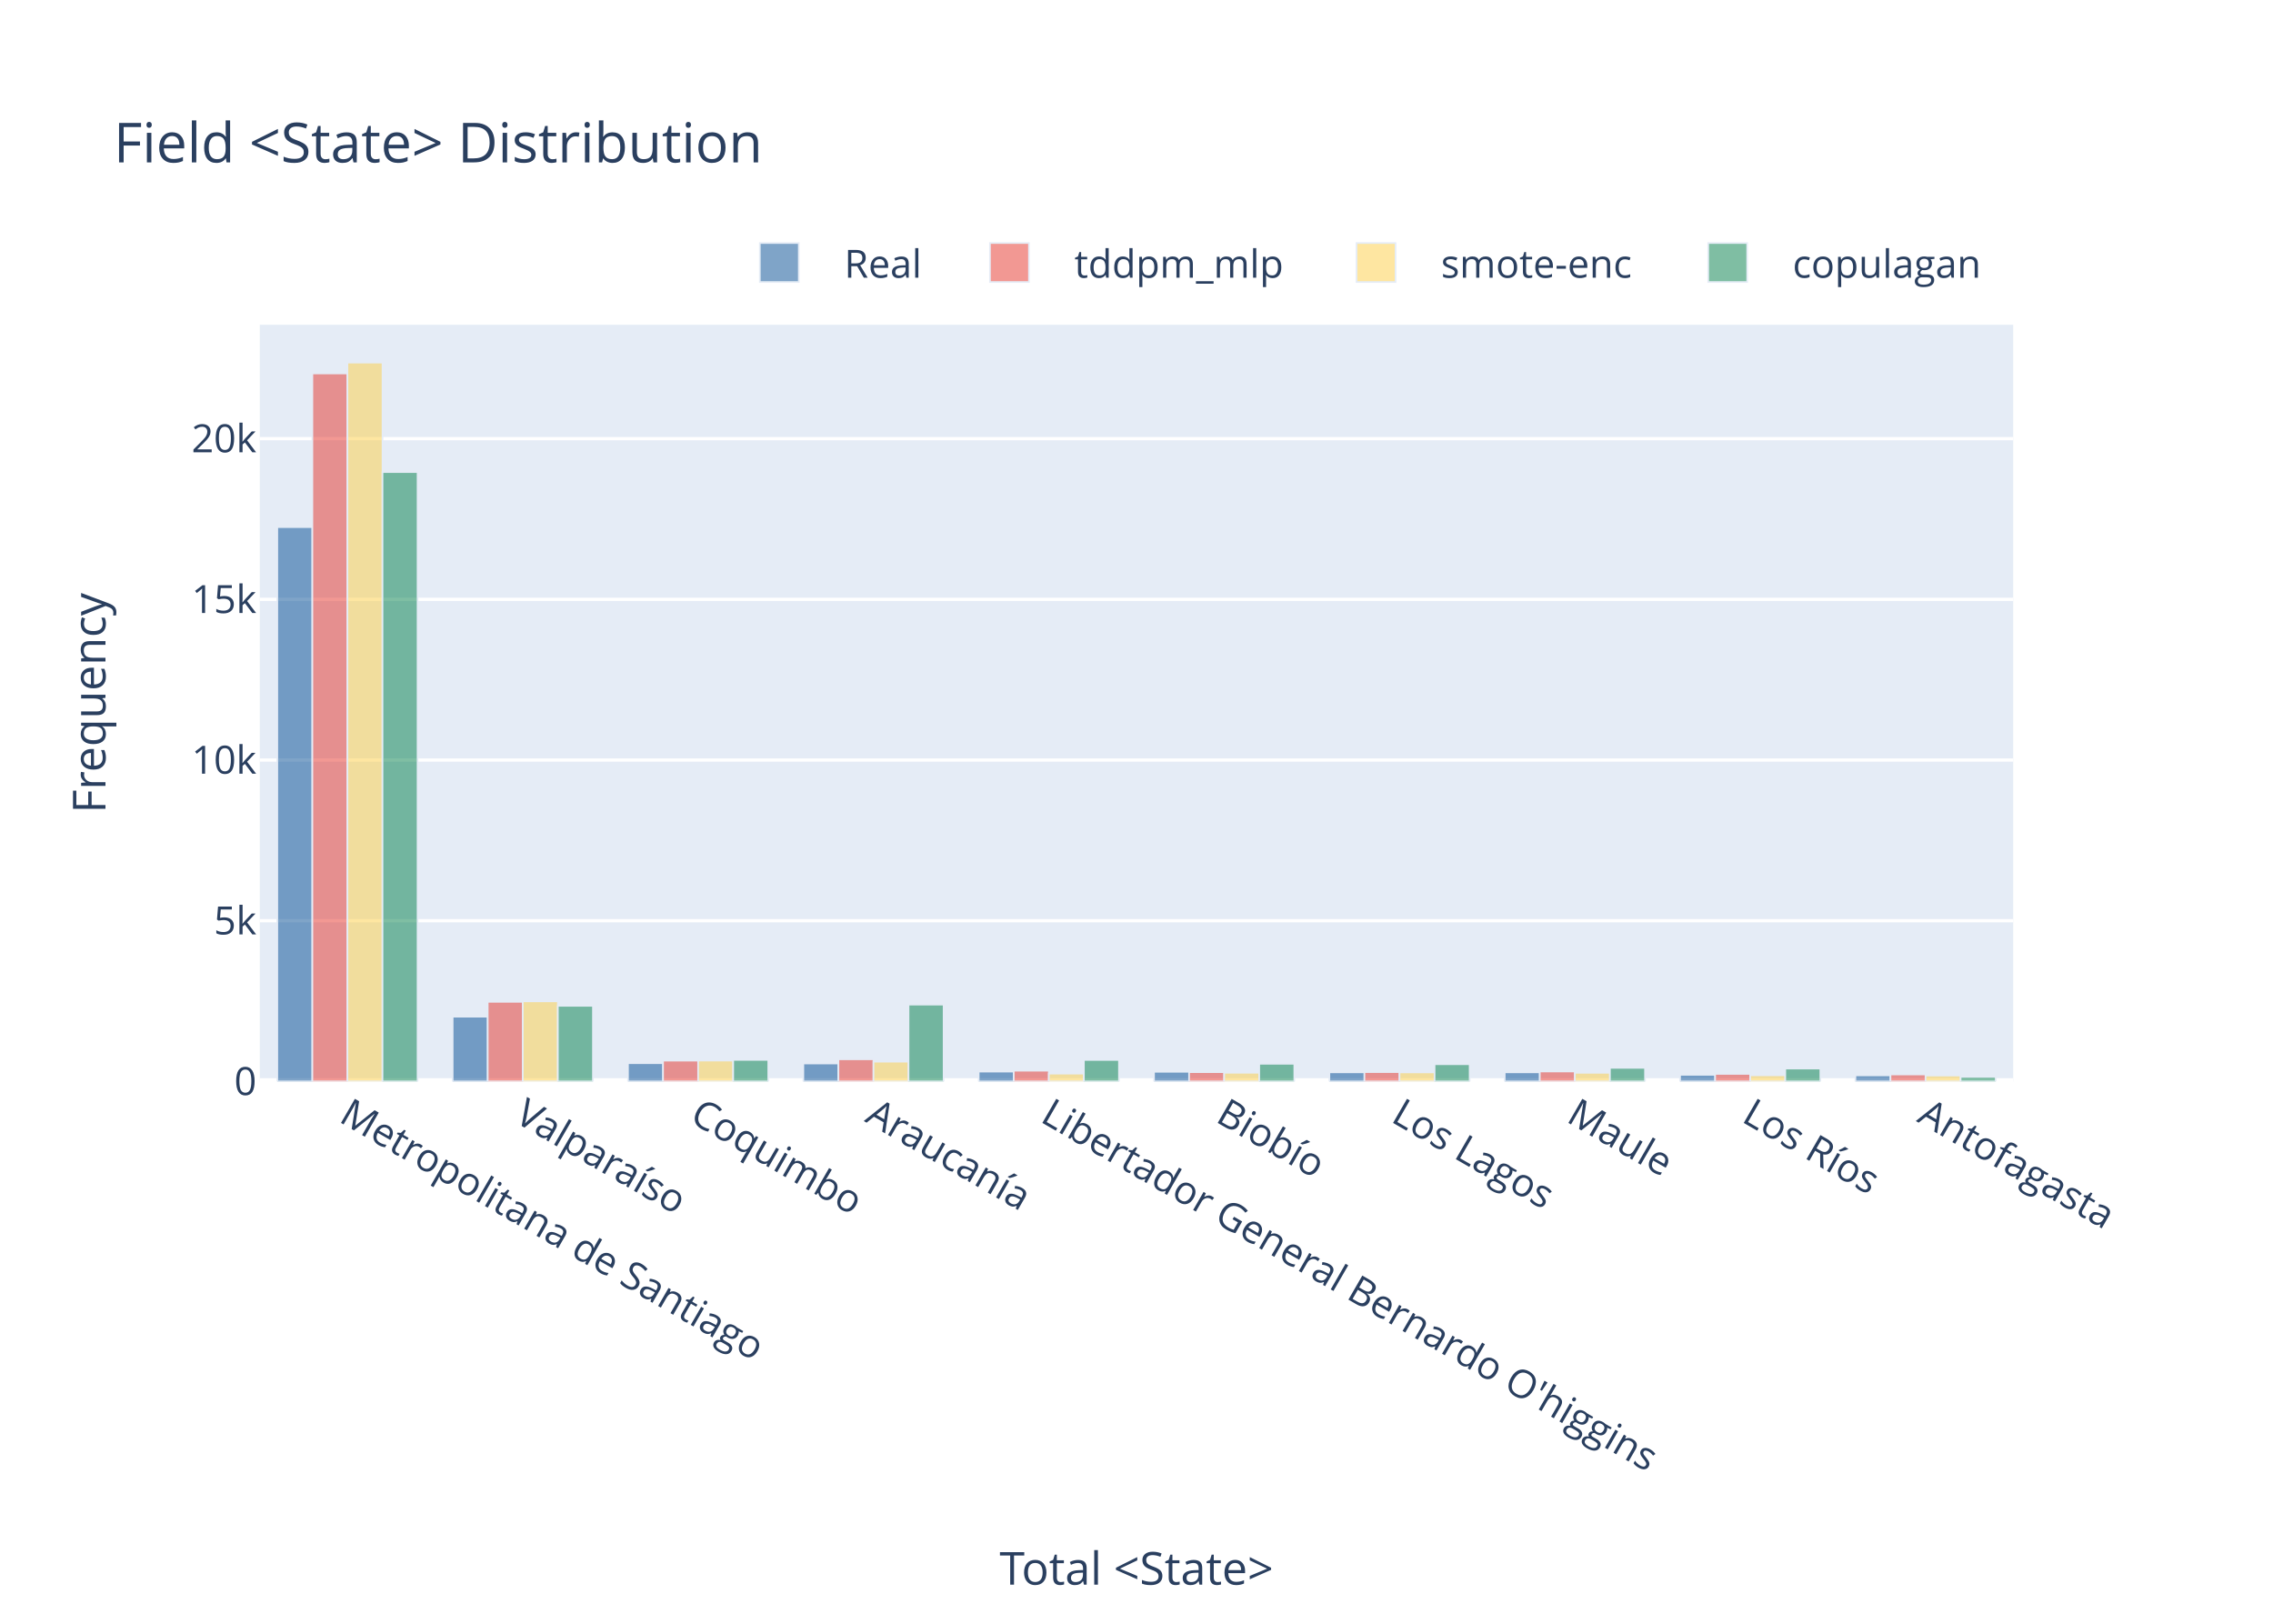
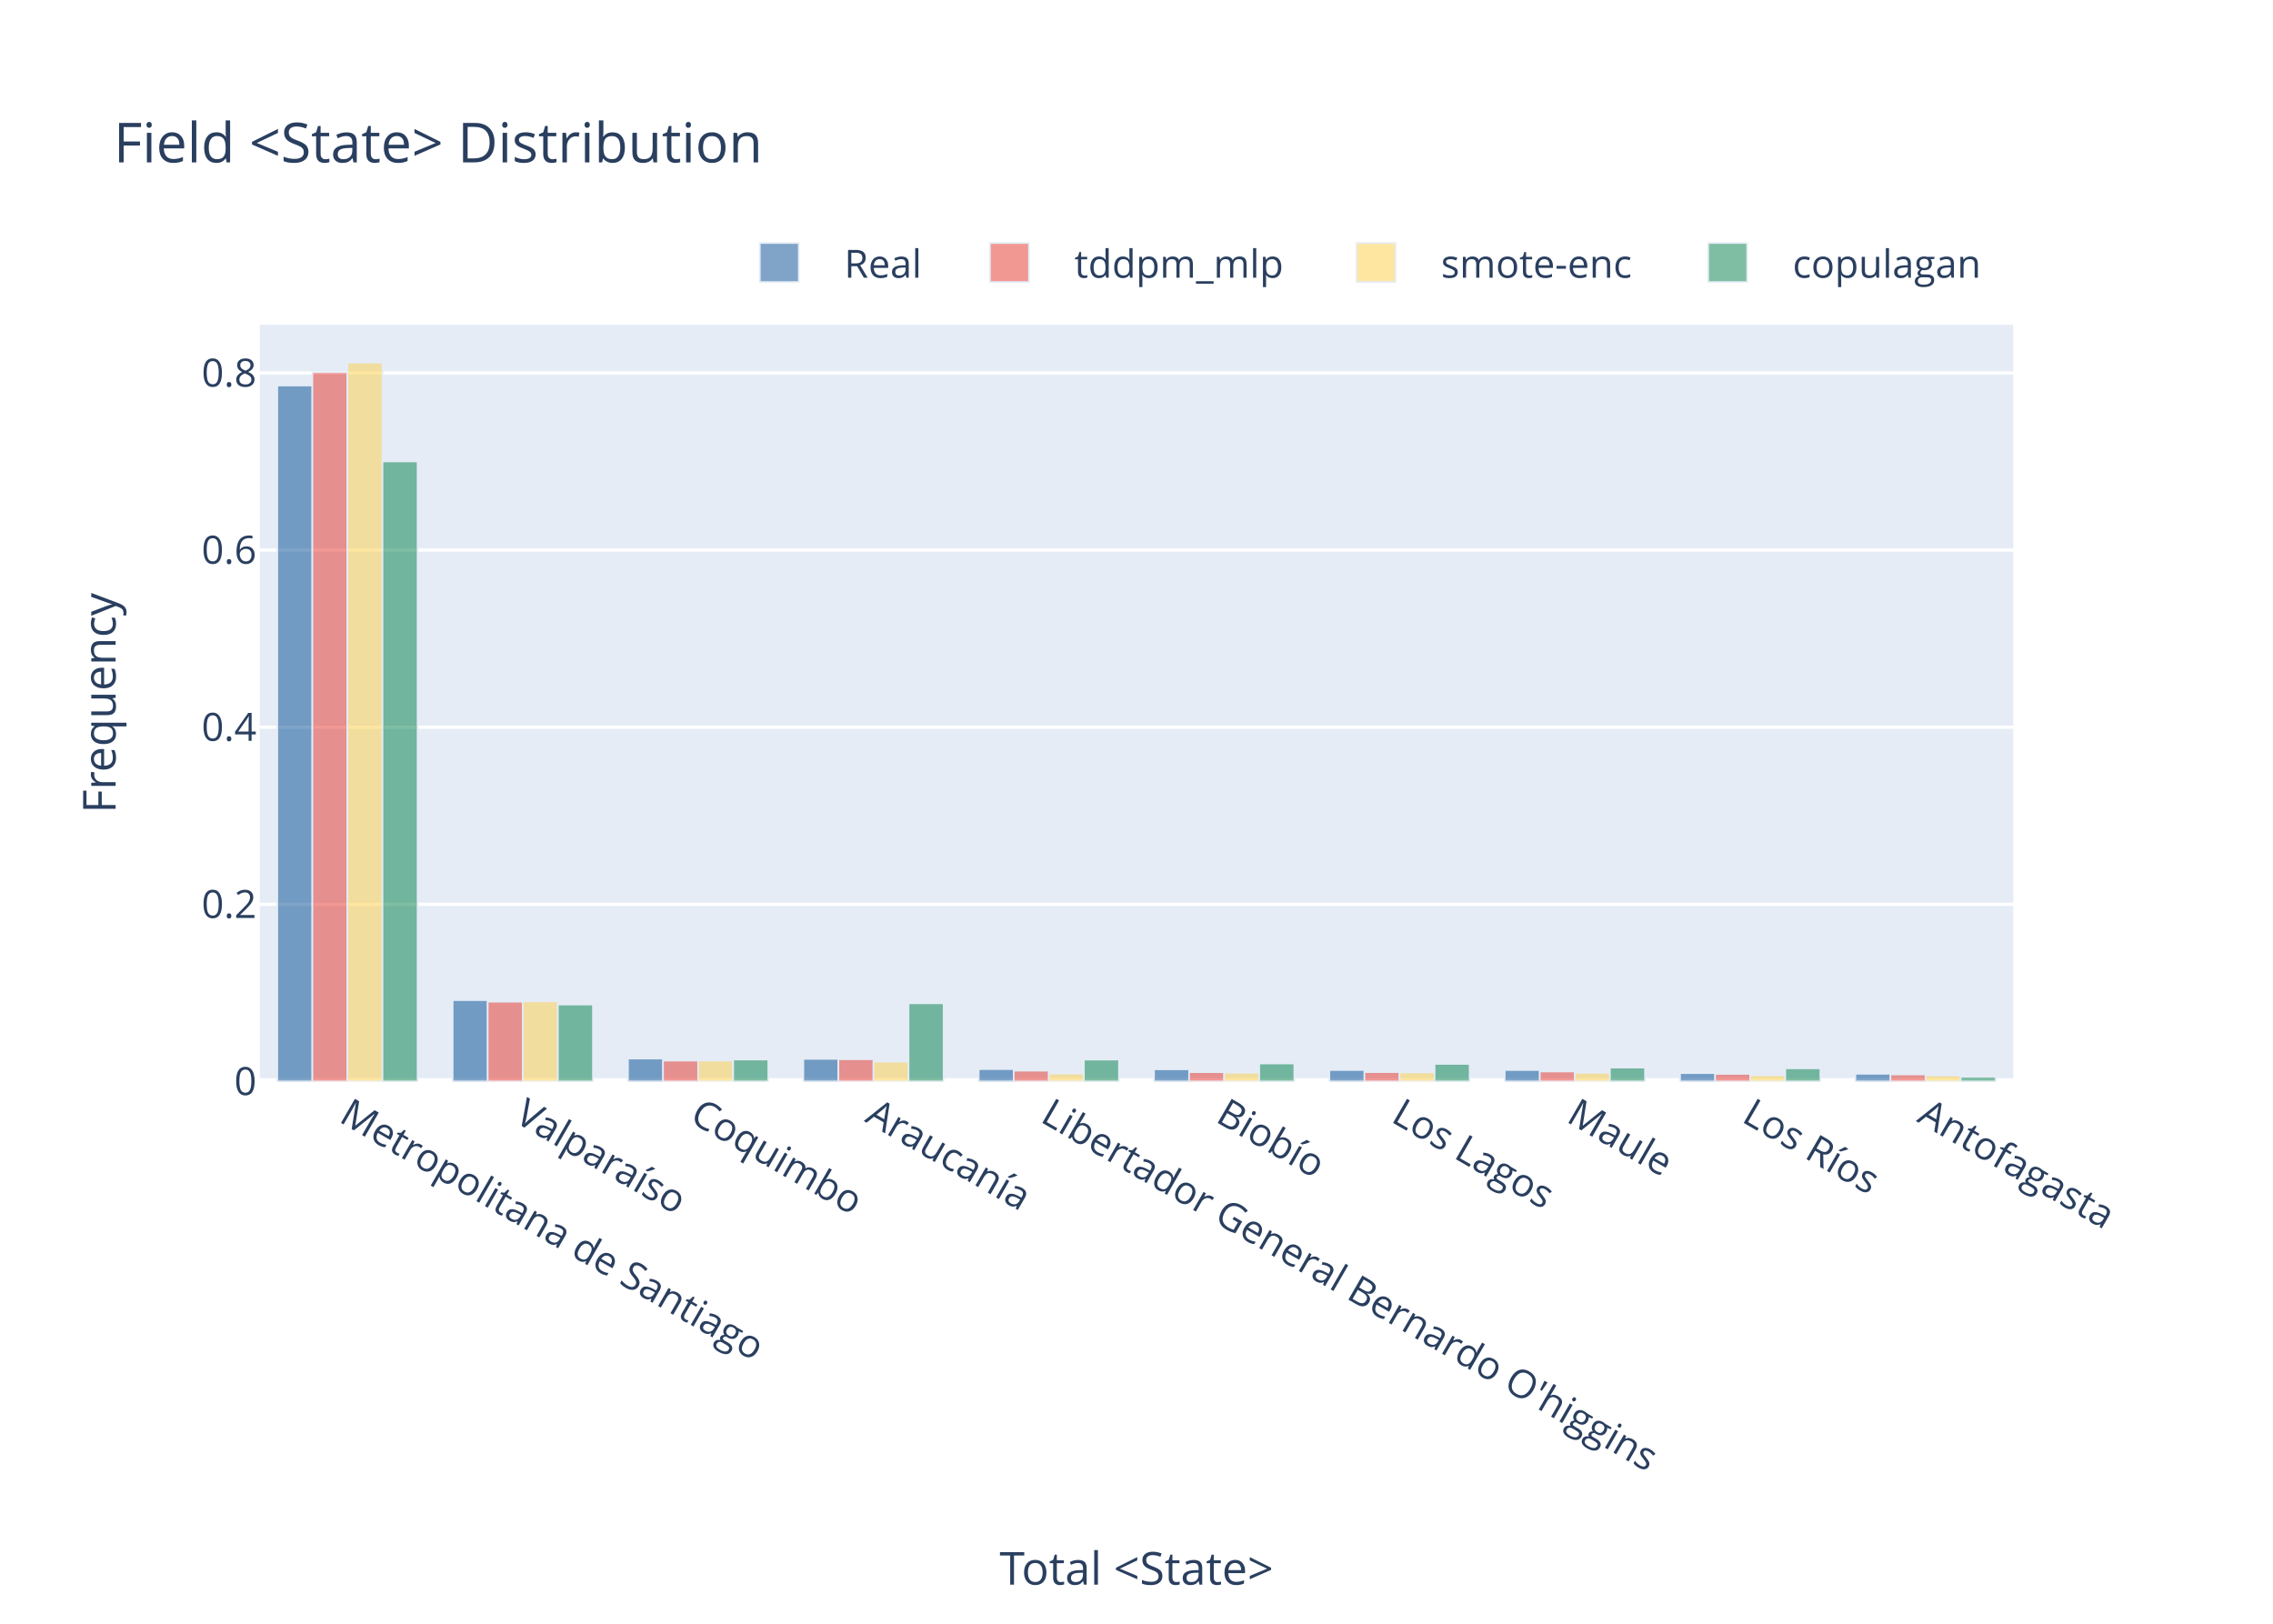
<svg xmlns="http://www.w3.org/2000/svg" class="main-svg" width="700" height="500" style="" viewBox="0 0 700 500">
  <rect x="0" y="0" width="700" height="500" style="fill: rgb(255, 255, 255); fill-opacity: 1;" />
-   <defs id="defs-d424d9">
+   <defs id="defs-fc3903">
    <g class="clips">
-       <clipPath id="clipd424d9xyplot" class="plotclip">
+       <clipPath id="clipfc3903xyplot" class="plotclip">
        <rect width="540" height="233" />
      </clipPath>
-       <clipPath class="axesclip" id="clipd424d9x">
+       <clipPath class="axesclip" id="clipfc3903x">
        <rect x="80" y="0" width="540" height="500" />
      </clipPath>
-       <clipPath class="axesclip" id="clipd424d9y">
+       <clipPath class="axesclip" id="clipfc3903y">
        <rect x="0" y="100" width="700" height="233" />
      </clipPath>
-       <clipPath class="axesclip" id="clipd424d9xy">
+       <clipPath class="axesclip" id="clipfc3903xy">
        <rect x="80" y="100" width="540" height="233" />
      </clipPath>
    </g>
    <g class="gradients" />
    <g class="patterns" />
  </defs>
  <g class="bglayer">
    <rect class="bg" x="80" y="100" width="540" height="233" style="fill: rgb(229, 236, 246); fill-opacity: 1; stroke-width: 0;" />
  </g>
  <g class="layer-below">
    <g class="imagelayer" />
    <g class="shapelayer" />
  </g>
  <g class="cartesianlayer">
    <g class="subplot xy">
      <g class="layer-subplot">
        <g class="shapelayer" />
        <g class="imagelayer" />
      </g>
      <g class="minor-gridlayer">
        <g class="x" />
        <g class="y" />
      </g>
      <g class="gridlayer">
        <g class="x" />
        <g class="y">
-           <path class="ygrid crisp" transform="translate(0,283.52)" d="M80,0h540" style="stroke: rgb(255, 255, 255); stroke-opacity: 1; stroke-width: 1px;" />
-           <path class="ygrid crisp" transform="translate(0,234.04)" d="M80,0h540" style="stroke: rgb(255, 255, 255); stroke-opacity: 1; stroke-width: 1px;" />
-           <path class="ygrid crisp" transform="translate(0,184.56)" d="M80,0h540" style="stroke: rgb(255, 255, 255); stroke-opacity: 1; stroke-width: 1px;" />
-           <path class="ygrid crisp" transform="translate(0,135.07)" d="M80,0h540" style="stroke: rgb(255, 255, 255); stroke-opacity: 1; stroke-width: 1px;" />
+           <path class="ygrid crisp" transform="translate(0,278.46)" d="M80,0h540" style="stroke: rgb(255, 255, 255); stroke-opacity: 1; stroke-width: 1px;" />
+           <path class="ygrid crisp" transform="translate(0,223.92)" d="M80,0h540" style="stroke: rgb(255, 255, 255); stroke-opacity: 1; stroke-width: 1px;" />
+           <path class="ygrid crisp" transform="translate(0,169.38)" d="M80,0h540" style="stroke: rgb(255, 255, 255); stroke-opacity: 1; stroke-width: 1px;" />
+           <path class="ygrid crisp" transform="translate(0,114.85)" d="M80,0h540" style="stroke: rgb(255, 255, 255); stroke-opacity: 1; stroke-width: 1px;" />
        </g>
      </g>
      <g class="zerolinelayer">
        <path class="yzl zl crisp" transform="translate(0,333)" d="M80,0h540" style="stroke: rgb(255, 255, 255); stroke-opacity: 1; stroke-width: 2px;" />
      </g>
      <path class="xlines-below" />
      <path class="ylines-below" />
      <g class="overlines-below" />
      <g class="xaxislayer-below" />
      <g class="yaxislayer-below" />
      <g class="overaxes-below" />
-       <g class="plot" transform="translate(80,100)" clip-path="url(#clipd424d9xyplot)">
+       <g class="plot" transform="translate(80,100)" clip-path="url(#clipfc3903xyplot)">
        <g class="barlayer mlayer">
          <g class="trace bars" style="opacity: 1;">
            <g class="points">
              <g class="point">
-                 <path d="M5.4,233V62.31H16.2V233Z" style="vector-effect: none; opacity: 1; stroke-width: 0.5px; fill: rgb(0, 75, 147); fill-opacity: 0.5; stroke: rgb(229, 236, 246); stroke-opacity: 1;" />
-               </g>
-               <g class="point">
-                 <path d="M59.4,233V213.07H70.2V233Z" style="vector-effect: none; opacity: 1; stroke-width: 0.5px; fill: rgb(0, 75, 147); fill-opacity: 0.5; stroke: rgb(229, 236, 246); stroke-opacity: 1;" />
-               </g>
-               <g class="point">
-                 <path d="M113.4,233V227.39H124.2V233Z" style="vector-effect: none; opacity: 1; stroke-width: 0.5px; fill: rgb(0, 75, 147); fill-opacity: 0.5; stroke: rgb(229, 236, 246); stroke-opacity: 1;" />
-               </g>
-               <g class="point">
-                 <path d="M167.4,233V227.48H178.2V233Z" style="vector-effect: none; opacity: 1; stroke-width: 0.5px; fill: rgb(0, 75, 147); fill-opacity: 0.5; stroke: rgb(229, 236, 246); stroke-opacity: 1;" />
-               </g>
-               <g class="point">
-                 <path d="M221.4,233V229.98H232.2V233Z" style="vector-effect: none; opacity: 1; stroke-width: 0.5px; fill: rgb(0, 75, 147); fill-opacity: 0.5; stroke: rgb(229, 236, 246); stroke-opacity: 1;" />
-               </g>
-               <g class="point">
-                 <path d="M275.4,233V230.03H286.2V233Z" style="vector-effect: none; opacity: 1; stroke-width: 0.5px; fill: rgb(0, 75, 147); fill-opacity: 0.5; stroke: rgb(229, 236, 246); stroke-opacity: 1;" />
-               </g>
-               <g class="point">
-                 <path d="M329.4,233V230.21H340.2V233Z" style="vector-effect: none; opacity: 1; stroke-width: 0.5px; fill: rgb(0, 75, 147); fill-opacity: 0.5; stroke: rgb(229, 236, 246); stroke-opacity: 1;" />
-               </g>
-               <g class="point">
-                 <path d="M383.4,233V230.21H394.2V233Z" style="vector-effect: none; opacity: 1; stroke-width: 0.5px; fill: rgb(0, 75, 147); fill-opacity: 0.5; stroke: rgb(229, 236, 246); stroke-opacity: 1;" />
-               </g>
-               <g class="point">
-                 <path d="M437.4,233V230.97H448.2V233Z" style="vector-effect: none; opacity: 1; stroke-width: 0.5px; fill: rgb(0, 75, 147); fill-opacity: 0.5; stroke: rgb(229, 236, 246); stroke-opacity: 1;" />
-               </g>
-               <g class="point">
-                 <path d="M491.4,233V231.14H502.2V233Z" style="vector-effect: none; opacity: 1; stroke-width: 0.5px; fill: rgb(0, 75, 147); fill-opacity: 0.5; stroke: rgb(229, 236, 246); stroke-opacity: 1;" />
+                 <path d="M5.4,233V18.71H16.2V233Z" style="vector-effect: none; opacity: 1; stroke-width: 0.5px; fill: rgb(0, 75, 147); fill-opacity: 0.5; stroke: rgb(229, 236, 246); stroke-opacity: 1;" />
+               </g>
+               <g class="point">
+                 <path d="M59.4,233V207.98H70.2V233Z" style="vector-effect: none; opacity: 1; stroke-width: 0.5px; fill: rgb(0, 75, 147); fill-opacity: 0.5; stroke: rgb(229, 236, 246); stroke-opacity: 1;" />
+               </g>
+               <g class="point">
+                 <path d="M113.4,233V225.96H124.2V233Z" style="vector-effect: none; opacity: 1; stroke-width: 0.5px; fill: rgb(0, 75, 147); fill-opacity: 0.5; stroke: rgb(229, 236, 246); stroke-opacity: 1;" />
+               </g>
+               <g class="point">
+                 <path d="M167.4,233V226.07H178.2V233Z" style="vector-effect: none; opacity: 1; stroke-width: 0.5px; fill: rgb(0, 75, 147); fill-opacity: 0.5; stroke: rgb(229, 236, 246); stroke-opacity: 1;" />
+               </g>
+               <g class="point">
+                 <path d="M221.4,233V229.21H232.2V233Z" style="vector-effect: none; opacity: 1; stroke-width: 0.5px; fill: rgb(0, 75, 147); fill-opacity: 0.5; stroke: rgb(229, 236, 246); stroke-opacity: 1;" />
+               </g>
+               <g class="point">
+                 <path d="M275.4,233V229.27H286.2V233Z" style="vector-effect: none; opacity: 1; stroke-width: 0.5px; fill: rgb(0, 75, 147); fill-opacity: 0.5; stroke: rgb(229, 236, 246); stroke-opacity: 1;" />
+               </g>
+               <g class="point">
+                 <path d="M329.4,233V229.5H340.2V233Z" style="vector-effect: none; opacity: 1; stroke-width: 0.5px; fill: rgb(0, 75, 147); fill-opacity: 0.5; stroke: rgb(229, 236, 246); stroke-opacity: 1;" />
+               </g>
+               <g class="point">
+                 <path d="M383.4,233V229.5H394.2V233Z" style="vector-effect: none; opacity: 1; stroke-width: 0.5px; fill: rgb(0, 75, 147); fill-opacity: 0.5; stroke: rgb(229, 236, 246); stroke-opacity: 1;" />
+               </g>
+               <g class="point">
+                 <path d="M437.4,233V230.45H448.2V233Z" style="vector-effect: none; opacity: 1; stroke-width: 0.5px; fill: rgb(0, 75, 147); fill-opacity: 0.5; stroke: rgb(229, 236, 246); stroke-opacity: 1;" />
+               </g>
+               <g class="point">
+                 <path d="M491.4,233V230.66H502.2V233Z" style="vector-effect: none; opacity: 1; stroke-width: 0.5px; fill: rgb(0, 75, 147); fill-opacity: 0.5; stroke: rgb(229, 236, 246); stroke-opacity: 1;" />
              </g>
            </g>
          </g>
          <g class="trace bars" style="opacity: 1;">
            <g class="points">
              <g class="point">
                <path d="M502.2,233V230.85H513V233Z" style="vector-effect: none; opacity: 1; stroke-width: 0.5px; fill: rgb(230, 51, 41); fill-opacity: 0.5; stroke: rgb(229, 236, 246); stroke-opacity: 1;" />
              </g>
              <g class="point">
-                 <path d="M178.2,233V226.19H189V233Z" style="vector-effect: none; opacity: 1; stroke-width: 0.5px; fill: rgb(230, 51, 41); fill-opacity: 0.5; stroke: rgb(229, 236, 246); stroke-opacity: 1;" />
+                 <path d="M178.2,233V226.18H189V233Z" style="vector-effect: none; opacity: 1; stroke-width: 0.5px; fill: rgb(230, 51, 41); fill-opacity: 0.5; stroke: rgb(229, 236, 246); stroke-opacity: 1;" />
              </g>
              <g class="point">
                <path d="M286.2,233V230.15H297V233Z" style="vector-effect: none; opacity: 1; stroke-width: 0.5px; fill: rgb(230, 51, 41); fill-opacity: 0.5; stroke: rgb(229, 236, 246); stroke-opacity: 1;" />
              </g>
              <g class="point">
-                 <path d="M124.2,233V226.61H135V233Z" style="vector-effect: none; opacity: 1; stroke-width: 0.5px; fill: rgb(230, 51, 41); fill-opacity: 0.5; stroke: rgb(229, 236, 246); stroke-opacity: 1;" />
+                 <path d="M124.2,233V226.6H135V233Z" style="vector-effect: none; opacity: 1; stroke-width: 0.5px; fill: rgb(230, 51, 41); fill-opacity: 0.5; stroke: rgb(229, 236, 246); stroke-opacity: 1;" />
              </g>
              <g class="point">
                <path d="M232.2,233V229.7H243V233Z" style="vector-effect: none; opacity: 1; stroke-width: 0.5px; fill: rgb(230, 51, 41); fill-opacity: 0.5; stroke: rgb(229, 236, 246); stroke-opacity: 1;" />
              </g>
              <g class="point">
                <path d="M340.2,233V230.13H351V233Z" style="vector-effect: none; opacity: 1; stroke-width: 0.5px; fill: rgb(230, 51, 41); fill-opacity: 0.5; stroke: rgb(229, 236, 246); stroke-opacity: 1;" />
              </g>
              <g class="point">
                <path d="M448.2,233V230.7H459V233Z" style="vector-effect: none; opacity: 1; stroke-width: 0.5px; fill: rgb(230, 51, 41); fill-opacity: 0.5; stroke: rgb(229, 236, 246); stroke-opacity: 1;" />
              </g>
              <g class="point">
                <path d="M394.2,233V229.94H405V233Z" style="vector-effect: none; opacity: 1; stroke-width: 0.5px; fill: rgb(230, 51, 41); fill-opacity: 0.5; stroke: rgb(229, 236, 246); stroke-opacity: 1;" />
              </g>
              <g class="point">
-                 <path d="M16.2,233V14.99H27V233Z" style="vector-effect: none; opacity: 1; stroke-width: 0.5px; fill: rgb(230, 51, 41); fill-opacity: 0.5; stroke: rgb(229, 236, 246); stroke-opacity: 1;" />
-               </g>
-               <g class="point">
-                 <path d="M70.2,233V208.49H81V233Z" style="vector-effect: none; opacity: 1; stroke-width: 0.5px; fill: rgb(230, 51, 41); fill-opacity: 0.5; stroke: rgb(229, 236, 246); stroke-opacity: 1;" />
+                 <path d="M16.2,233V14.63H27V233Z" style="vector-effect: none; opacity: 1; stroke-width: 0.5px; fill: rgb(230, 51, 41); fill-opacity: 0.5; stroke: rgb(229, 236, 246); stroke-opacity: 1;" />
+               </g>
+               <g class="point">
+                 <path d="M70.2,233V208.45H81V233Z" style="vector-effect: none; opacity: 1; stroke-width: 0.5px; fill: rgb(230, 51, 41); fill-opacity: 0.5; stroke: rgb(229, 236, 246); stroke-opacity: 1;" />
              </g>
            </g>
          </g>
          <g class="trace bars" style="opacity: 1;">
            <g class="points">
              <g class="point">
                <path d="M513,233V231.2H523.8V233Z" style="vector-effect: none; opacity: 1; stroke-width: 0.5px; fill: rgb(254, 207, 68); fill-opacity: 0.5; stroke: rgb(229, 236, 246); stroke-opacity: 1;" />
              </g>
              <g class="point">
                <path d="M189,233V226.92H199.8V233Z" style="vector-effect: none; opacity: 1; stroke-width: 0.5px; fill: rgb(254, 207, 68); fill-opacity: 0.5; stroke: rgb(229, 236, 246); stroke-opacity: 1;" />
              </g>
              <g class="point">
                <path d="M297,233V230.33H307.8V233Z" style="vector-effect: none; opacity: 1; stroke-width: 0.5px; fill: rgb(254, 207, 68); fill-opacity: 0.5; stroke: rgb(229, 236, 246); stroke-opacity: 1;" />
              </g>
              <g class="point">
                <path d="M135,233V226.59H145.8V233Z" style="vector-effect: none; opacity: 1; stroke-width: 0.5px; fill: rgb(254, 207, 68); fill-opacity: 0.5; stroke: rgb(229, 236, 246); stroke-opacity: 1;" />
              </g>
              <g class="point">
                <path d="M243,233V230.59H253.8V233Z" style="vector-effect: none; opacity: 1; stroke-width: 0.5px; fill: rgb(254, 207, 68); fill-opacity: 0.5; stroke: rgb(229, 236, 246); stroke-opacity: 1;" />
              </g>
              <g class="point">
                <path d="M351,233V230.22H361.8V233Z" style="vector-effect: none; opacity: 1; stroke-width: 0.5px; fill: rgb(254, 207, 68); fill-opacity: 0.5; stroke: rgb(229, 236, 246); stroke-opacity: 1;" />
              </g>
              <g class="point">
                <path d="M459,233V231.12H469.8V233Z" style="vector-effect: none; opacity: 1; stroke-width: 0.5px; fill: rgb(254, 207, 68); fill-opacity: 0.5; stroke: rgb(229, 236, 246); stroke-opacity: 1;" />
              </g>
              <g class="point">
                <path d="M405,233V230.36H415.8V233Z" style="vector-effect: none; opacity: 1; stroke-width: 0.5px; fill: rgb(254, 207, 68); fill-opacity: 0.5; stroke: rgb(229, 236, 246); stroke-opacity: 1;" />
              </g>
              <g class="point">
                <path d="M27,233V11.65H37.8V233Z" style="vector-effect: none; opacity: 1; stroke-width: 0.5px; fill: rgb(254, 207, 68); fill-opacity: 0.5; stroke: rgb(229, 236, 246); stroke-opacity: 1;" />
              </g>
              <g class="point">
                <path d="M81,233V208.34H91.8V233Z" style="vector-effect: none; opacity: 1; stroke-width: 0.5px; fill: rgb(254, 207, 68); fill-opacity: 0.5; stroke: rgb(229, 236, 246); stroke-opacity: 1;" />
              </g>
            </g>
          </g>
          <g class="trace bars" style="opacity: 1;">
            <g class="points">
              <g class="point">
-                 <path d="M523.8,233V231.61H534.6V233Z" style="vector-effect: none; opacity: 1; stroke-width: 0.5px; fill: rgb(0, 126, 72); fill-opacity: 0.5; stroke: rgb(229, 236, 246); stroke-opacity: 1;" />
-               </g>
-               <g class="point">
-                 <path d="M199.8,233V209.36H210.6V233Z" style="vector-effect: none; opacity: 1; stroke-width: 0.5px; fill: rgb(0, 126, 72); fill-opacity: 0.5; stroke: rgb(229, 236, 246); stroke-opacity: 1;" />
-               </g>
-               <g class="point">
-                 <path d="M307.8,233V227.58H318.6V233Z" style="vector-effect: none; opacity: 1; stroke-width: 0.5px; fill: rgb(0, 126, 72); fill-opacity: 0.5; stroke: rgb(229, 236, 246); stroke-opacity: 1;" />
-               </g>
-               <g class="point">
-                 <path d="M145.8,233V226.38H156.6V233Z" style="vector-effect: none; opacity: 1; stroke-width: 0.5px; fill: rgb(0, 126, 72); fill-opacity: 0.5; stroke: rgb(229, 236, 246); stroke-opacity: 1;" />
-               </g>
-               <g class="point">
-                 <path d="M253.8,233V226.4H264.6V233Z" style="vector-effect: none; opacity: 1; stroke-width: 0.5px; fill: rgb(0, 126, 72); fill-opacity: 0.5; stroke: rgb(229, 236, 246); stroke-opacity: 1;" />
-               </g>
-               <g class="point">
-                 <path d="M361.8,233V227.71H372.6V233Z" style="vector-effect: none; opacity: 1; stroke-width: 0.5px; fill: rgb(0, 126, 72); fill-opacity: 0.5; stroke: rgb(229, 236, 246); stroke-opacity: 1;" />
-               </g>
-               <g class="point">
-                 <path d="M469.8,233V229.04H480.6V233Z" style="vector-effect: none; opacity: 1; stroke-width: 0.5px; fill: rgb(0, 126, 72); fill-opacity: 0.5; stroke: rgb(229, 236, 246); stroke-opacity: 1;" />
-               </g>
-               <g class="point">
-                 <path d="M415.8,233V228.82H426.6V233Z" style="vector-effect: none; opacity: 1; stroke-width: 0.5px; fill: rgb(0, 126, 72); fill-opacity: 0.5; stroke: rgb(229, 236, 246); stroke-opacity: 1;" />
-               </g>
-               <g class="point">
-                 <path d="M37.8,233V45.37H48.6V233Z" style="vector-effect: none; opacity: 1; stroke-width: 0.5px; fill: rgb(0, 126, 72); fill-opacity: 0.5; stroke: rgb(229, 236, 246); stroke-opacity: 1;" />
-               </g>
-               <g class="point">
-                 <path d="M91.8,233V209.73H102.6V233Z" style="vector-effect: none; opacity: 1; stroke-width: 0.5px; fill: rgb(0, 126, 72); fill-opacity: 0.5; stroke: rgb(229, 236, 246); stroke-opacity: 1;" />
+                 <path d="M523.8,233V231.59H534.6V233Z" style="vector-effect: none; opacity: 1; stroke-width: 0.5px; fill: rgb(0, 126, 72); fill-opacity: 0.5; stroke: rgb(229, 236, 246); stroke-opacity: 1;" />
+               </g>
+               <g class="point">
+                 <path d="M199.8,233V208.94H210.6V233Z" style="vector-effect: none; opacity: 1; stroke-width: 0.5px; fill: rgb(0, 126, 72); fill-opacity: 0.5; stroke: rgb(229, 236, 246); stroke-opacity: 1;" />
+               </g>
+               <g class="point">
+                 <path d="M307.8,233V227.48H318.6V233Z" style="vector-effect: none; opacity: 1; stroke-width: 0.5px; fill: rgb(0, 126, 72); fill-opacity: 0.5; stroke: rgb(229, 236, 246); stroke-opacity: 1;" />
+               </g>
+               <g class="point">
+                 <path d="M145.8,233V226.26H156.6V233Z" style="vector-effect: none; opacity: 1; stroke-width: 0.5px; fill: rgb(0, 126, 72); fill-opacity: 0.5; stroke: rgb(229, 236, 246); stroke-opacity: 1;" />
+               </g>
+               <g class="point">
+                 <path d="M253.8,233V226.28H264.6V233Z" style="vector-effect: none; opacity: 1; stroke-width: 0.5px; fill: rgb(0, 126, 72); fill-opacity: 0.5; stroke: rgb(229, 236, 246); stroke-opacity: 1;" />
+               </g>
+               <g class="point">
+                 <path d="M361.8,233V227.61H372.6V233Z" style="vector-effect: none; opacity: 1; stroke-width: 0.5px; fill: rgb(0, 126, 72); fill-opacity: 0.5; stroke: rgb(229, 236, 246); stroke-opacity: 1;" />
+               </g>
+               <g class="point">
+                 <path d="M469.8,233V228.97H480.6V233Z" style="vector-effect: none; opacity: 1; stroke-width: 0.5px; fill: rgb(0, 126, 72); fill-opacity: 0.5; stroke: rgb(229, 236, 246); stroke-opacity: 1;" />
+               </g>
+               <g class="point">
+                 <path d="M415.8,233V228.75H426.6V233Z" style="vector-effect: none; opacity: 1; stroke-width: 0.5px; fill: rgb(0, 126, 72); fill-opacity: 0.5; stroke: rgb(229, 236, 246); stroke-opacity: 1;" />
+               </g>
+               <g class="point">
+                 <path d="M37.8,233V42.08H48.6V233Z" style="vector-effect: none; opacity: 1; stroke-width: 0.5px; fill: rgb(0, 126, 72); fill-opacity: 0.5; stroke: rgb(229, 236, 246); stroke-opacity: 1;" />
+               </g>
+               <g class="point">
+                 <path d="M91.8,233V209.33H102.6V233Z" style="vector-effect: none; opacity: 1; stroke-width: 0.5px; fill: rgb(0, 126, 72); fill-opacity: 0.5; stroke: rgb(229, 236, 246); stroke-opacity: 1;" />
              </g>
            </g>
          </g>
        </g>
      </g>
      <g class="overplot" />
      <path class="xlines-above crisp" d="M0,0" style="fill: none;" />
      <path class="ylines-above crisp" d="M0,0" style="fill: none;" />
      <g class="overlines-above" />
      <g class="xaxislayer-above">
        <g class="xtick">
          <text text-anchor="start" x="0" y="346" transform="translate(107,0) rotate(30,0,340)" style="font-family: 'Open Sans', verdana, arial, sans-serif; font-size: 12px; fill: rgb(42, 63, 95); fill-opacity: 1; white-space: pre; opacity: 1;">Metropolitana de Santiago</text>
        </g>
        <g class="xtick">
          <text text-anchor="start" x="0" y="346" transform="translate(161,0) rotate(30,0,340)" style="font-family: 'Open Sans', verdana, arial, sans-serif; font-size: 12px; fill: rgb(42, 63, 95); fill-opacity: 1; white-space: pre; opacity: 1;">Valparaíso</text>
        </g>
        <g class="xtick">
          <text text-anchor="start" x="0" y="346" transform="translate(215,0) rotate(30,0,340)" style="font-family: 'Open Sans', verdana, arial, sans-serif; font-size: 12px; fill: rgb(42, 63, 95); fill-opacity: 1; white-space: pre; opacity: 1;">Coquimbo</text>
        </g>
        <g class="xtick">
          <text text-anchor="start" x="0" y="346" transform="translate(269,0) rotate(30,0,340)" style="font-family: 'Open Sans', verdana, arial, sans-serif; font-size: 12px; fill: rgb(42, 63, 95); fill-opacity: 1; white-space: pre; opacity: 1;">Araucanía</text>
        </g>
        <g class="xtick">
          <text text-anchor="start" x="0" y="346" transform="translate(323,0) rotate(30,0,340)" style="font-family: 'Open Sans', verdana, arial, sans-serif; font-size: 12px; fill: rgb(42, 63, 95); fill-opacity: 1; white-space: pre; opacity: 1;">Libertador General Bernardo O'higgins</text>
        </g>
        <g class="xtick">
          <text text-anchor="start" x="0" y="346" transform="translate(377,0) rotate(30,0,340)" style="font-family: 'Open Sans', verdana, arial, sans-serif; font-size: 12px; fill: rgb(42, 63, 95); fill-opacity: 1; white-space: pre; opacity: 1;">Biobío</text>
        </g>
        <g class="xtick">
          <text text-anchor="start" x="0" y="346" transform="translate(431,0) rotate(30,0,340)" style="font-family: 'Open Sans', verdana, arial, sans-serif; font-size: 12px; fill: rgb(42, 63, 95); fill-opacity: 1; white-space: pre; opacity: 1;">Los Lagos</text>
        </g>
        <g class="xtick">
          <text text-anchor="start" x="0" y="346" transform="translate(485,0) rotate(30,0,340)" style="font-family: 'Open Sans', verdana, arial, sans-serif; font-size: 12px; fill: rgb(42, 63, 95); fill-opacity: 1; white-space: pre; opacity: 1;">Maule</text>
        </g>
        <g class="xtick">
          <text text-anchor="start" x="0" y="346" transform="translate(539,0) rotate(30,0,340)" style="font-family: 'Open Sans', verdana, arial, sans-serif; font-size: 12px; fill: rgb(42, 63, 95); fill-opacity: 1; white-space: pre; opacity: 1;">Los Ríos</text>
        </g>
        <g class="xtick">
          <text text-anchor="start" x="0" y="346" transform="translate(593,0) rotate(30,0,340)" style="font-family: 'Open Sans', verdana, arial, sans-serif; font-size: 12px; fill: rgb(42, 63, 95); fill-opacity: 1; white-space: pre; opacity: 1;">Antofagasta</text>
        </g>
      </g>
      <g class="yaxislayer-above">
        <g class="ytick">
          <text text-anchor="end" x="79" y="4.2" transform="translate(0,333)" style="font-family: 'Open Sans', verdana, arial, sans-serif; font-size: 12px; fill: rgb(42, 63, 95); fill-opacity: 1; white-space: pre; opacity: 1;">0</text>
        </g>
        <g class="ytick">
-           <text text-anchor="end" x="79" y="4.2" style="font-family: 'Open Sans', verdana, arial, sans-serif; font-size: 12px; fill: rgb(42, 63, 95); fill-opacity: 1; white-space: pre; opacity: 1;" transform="translate(0,283.52)">5k</text>
-         </g>
-         <g class="ytick">
-           <text text-anchor="end" x="79" y="4.2" style="font-family: 'Open Sans', verdana, arial, sans-serif; font-size: 12px; fill: rgb(42, 63, 95); fill-opacity: 1; white-space: pre; opacity: 1;" transform="translate(0,234.04)">10k</text>
-         </g>
-         <g class="ytick">
-           <text text-anchor="end" x="79" y="4.2" style="font-family: 'Open Sans', verdana, arial, sans-serif; font-size: 12px; fill: rgb(42, 63, 95); fill-opacity: 1; white-space: pre; opacity: 1;" transform="translate(0,184.56)">15k</text>
-         </g>
-         <g class="ytick">
-           <text text-anchor="end" x="79" y="4.2" style="font-family: 'Open Sans', verdana, arial, sans-serif; font-size: 12px; fill: rgb(42, 63, 95); fill-opacity: 1; white-space: pre; opacity: 1;" transform="translate(0,135.07)">20k</text>
+           <text text-anchor="end" x="79" y="4.2" style="font-family: 'Open Sans', verdana, arial, sans-serif; font-size: 12px; fill: rgb(42, 63, 95); fill-opacity: 1; white-space: pre; opacity: 1;" transform="translate(0,278.46)">0.2</text>
+         </g>
+         <g class="ytick">
+           <text text-anchor="end" x="79" y="4.2" style="font-family: 'Open Sans', verdana, arial, sans-serif; font-size: 12px; fill: rgb(42, 63, 95); fill-opacity: 1; white-space: pre; opacity: 1;" transform="translate(0,223.92)">0.4</text>
+         </g>
+         <g class="ytick">
+           <text text-anchor="end" x="79" y="4.2" style="font-family: 'Open Sans', verdana, arial, sans-serif; font-size: 12px; fill: rgb(42, 63, 95); fill-opacity: 1; white-space: pre; opacity: 1;" transform="translate(0,169.38)">0.6</text>
+         </g>
+         <g class="ytick">
+           <text text-anchor="end" x="79" y="4.2" style="font-family: 'Open Sans', verdana, arial, sans-serif; font-size: 12px; fill: rgb(42, 63, 95); fill-opacity: 1; white-space: pre; opacity: 1;" transform="translate(0,114.85)">0.8</text>
        </g>
      </g>
      <g class="overaxes-above" />
    </g>
  </g>
  <g class="polarlayer" />
  <g class="smithlayer" />
  <g class="ternarylayer" />
  <g class="geolayer" />
  <g class="funnelarealayer" />
  <g class="pielayer" />
  <g class="iciclelayer" />
  <g class="treemaplayer" />
  <g class="sunburstlayer" />
  <g class="glimages" />
-   <defs id="topdefs-d424d9">
+   <defs id="topdefs-fc3903">
    <g class="clips" />
-     <clipPath id="legendd424d9">
+     <clipPath id="legendfc3903">
      <rect width="400" height="29" x="0" y="0" />
    </clipPath>
  </defs>
  <g class="layer-above">
    <g class="imagelayer" />
    <g class="shapelayer" />
  </g>
  <g class="infolayer">
    <g class="legend" pointer-events="all" transform="translate(220,66.34)">
      <rect class="bg" shape-rendering="crispEdges" width="400" height="29" x="0" y="0" style="stroke: rgb(68, 68, 68); stroke-opacity: 1; fill: rgb(255, 255, 255); fill-opacity: 1; stroke-width: 0px;" />
-       <g class="scrollbox" transform="" clip-path="url(#legendd424d9)">
+       <g class="scrollbox" transform="" clip-path="url(#legendfc3903)">
        <g class="groups">
          <g class="traces" transform="translate(0,14.5)" style="opacity: 1;">
            <text class="legendtext" text-anchor="start" x="40" y="4.68" style="font-family: 'Open Sans', verdana, arial, sans-serif; font-size: 12px; fill: rgb(42, 63, 95); fill-opacity: 1; white-space: pre;">Real</text>
            <g class="layers" style="opacity: 1;">
              <g class="legendfill" />
              <g class="legendlines" />
              <g class="legendsymbols">
                <g class="legendpoints">
                  <path class="legendundefined" d="M6,6H-6V-6H6Z" transform="translate(20,0)" style="stroke-width: 0.5px; fill: rgb(0, 75, 147); fill-opacity: 0.5; stroke: rgb(229, 236, 246); stroke-opacity: 1;" />
                </g>
              </g>
            </g>
            <rect class="legendtoggle" x="0" y="-9.5" width="68.375" height="19" style="fill: rgb(0, 0, 0); fill-opacity: 0;" />
          </g>
          <g class="traces" transform="translate(70.875,14.5)" style="opacity: 1;">
            <text class="legendtext" text-anchor="start" x="40" y="4.68" style="font-family: 'Open Sans', verdana, arial, sans-serif; font-size: 12px; fill: rgb(42, 63, 95); fill-opacity: 1; white-space: pre;">tddpm_mlp</text>
            <g class="layers" style="opacity: 1;">
              <g class="legendfill" />
              <g class="legendlines" />
              <g class="legendsymbols">
                <g class="legendpoints">
                  <path class="legendundefined" d="M6,6H-6V-6H6Z" transform="translate(20,0)" style="stroke-width: 0.5px; fill: rgb(230, 51, 41); fill-opacity: 0.5; stroke: rgb(229, 236, 246); stroke-opacity: 1;" />
                </g>
              </g>
            </g>
            <rect class="legendtoggle" x="0" y="-9.5" width="110.391" height="19" style="fill: rgb(0, 0, 0); fill-opacity: 0;" />
          </g>
          <g class="traces" transform="translate(183.7656,14.5)" style="opacity: 1;">
            <text class="legendtext" text-anchor="start" x="40" y="4.68" style="font-family: 'Open Sans', verdana, arial, sans-serif; font-size: 12px; fill: rgb(42, 63, 95); fill-opacity: 1; white-space: pre;">smote-enc</text>
            <g class="layers" style="opacity: 1;">
              <g class="legendfill" />
              <g class="legendlines" />
              <g class="legendsymbols">
                <g class="legendpoints">
                  <path class="legendundefined" d="M6,6H-6V-6H6Z" transform="translate(20,0)" style="stroke-width: 0.5px; fill: rgb(254, 207, 68); fill-opacity: 0.5; stroke: rgb(229, 236, 246); stroke-opacity: 1;" />
                </g>
              </g>
            </g>
            <rect class="legendtoggle" x="0" y="-9.5" width="105.797" height="19" style="fill: rgb(0, 0, 0); fill-opacity: 0;" />
          </g>
          <g class="traces" transform="translate(292.0625,14.5)" style="opacity: 1;">
            <text class="legendtext" text-anchor="start" x="40" y="4.68" style="font-family: 'Open Sans', verdana, arial, sans-serif; font-size: 12px; fill: rgb(42, 63, 95); fill-opacity: 1; white-space: pre;">copulagan</text>
            <g class="layers" style="opacity: 1;">
              <g class="legendfill" />
              <g class="legendlines" />
              <g class="legendsymbols">
                <g class="legendpoints">
                  <path class="legendundefined" d="M6,6H-6V-6H6Z" transform="translate(20,0)" style="stroke-width: 0.5px; fill: rgb(0, 126, 72); fill-opacity: 0.5; stroke: rgb(229, 236, 246); stroke-opacity: 1;" />
                </g>
              </g>
            </g>
            <rect class="legendtoggle" x="0" y="-9.5" width="104.938" height="19" style="fill: rgb(0, 0, 0); fill-opacity: 0;" />
          </g>
        </g>
      </g>
      <rect class="scrollbar" rx="20" ry="3" width="0" height="0" x="0" y="0" style="fill: rgb(128, 139, 164); fill-opacity: 1;" />
    </g>
    <g class="g-gtitle">
      <text class="gtitle" x="35" y="50" text-anchor="start" dy="0em" style="font-family: 'Open Sans', verdana, arial, sans-serif; font-size: 17px; fill: rgb(42, 63, 95); opacity: 1; font-weight: normal; white-space: pre;">Field &lt;State&gt; Distribution</text>
    </g>
    <g class="g-xtitle">
      <text class="xtitle" x="350" y="487.961" text-anchor="middle" style="font-family: 'Open Sans', verdana, arial, sans-serif; font-size: 14px; fill: rgb(42, 63, 95); opacity: 1; font-weight: normal; white-space: pre;">Total &lt;State&gt;</text>
    </g>
    <g class="g-ytitle">
-       <text class="ytitle" transform="rotate(-90,32.48125,216.5)" x="32.481" y="216.5" text-anchor="middle" style="font-family: 'Open Sans', verdana, arial, sans-serif; font-size: 14px; fill: rgb(42, 63, 95); opacity: 1; font-weight: normal; white-space: pre;">Frequency</text>
+       <text class="ytitle" transform="rotate(-90,35.60625,216.5)" x="35.606" y="216.5" text-anchor="middle" style="font-family: 'Open Sans', verdana, arial, sans-serif; font-size: 14px; fill: rgb(42, 63, 95); opacity: 1; font-weight: normal; white-space: pre;">Frequency</text>
    </g>
  </g>
</svg>
